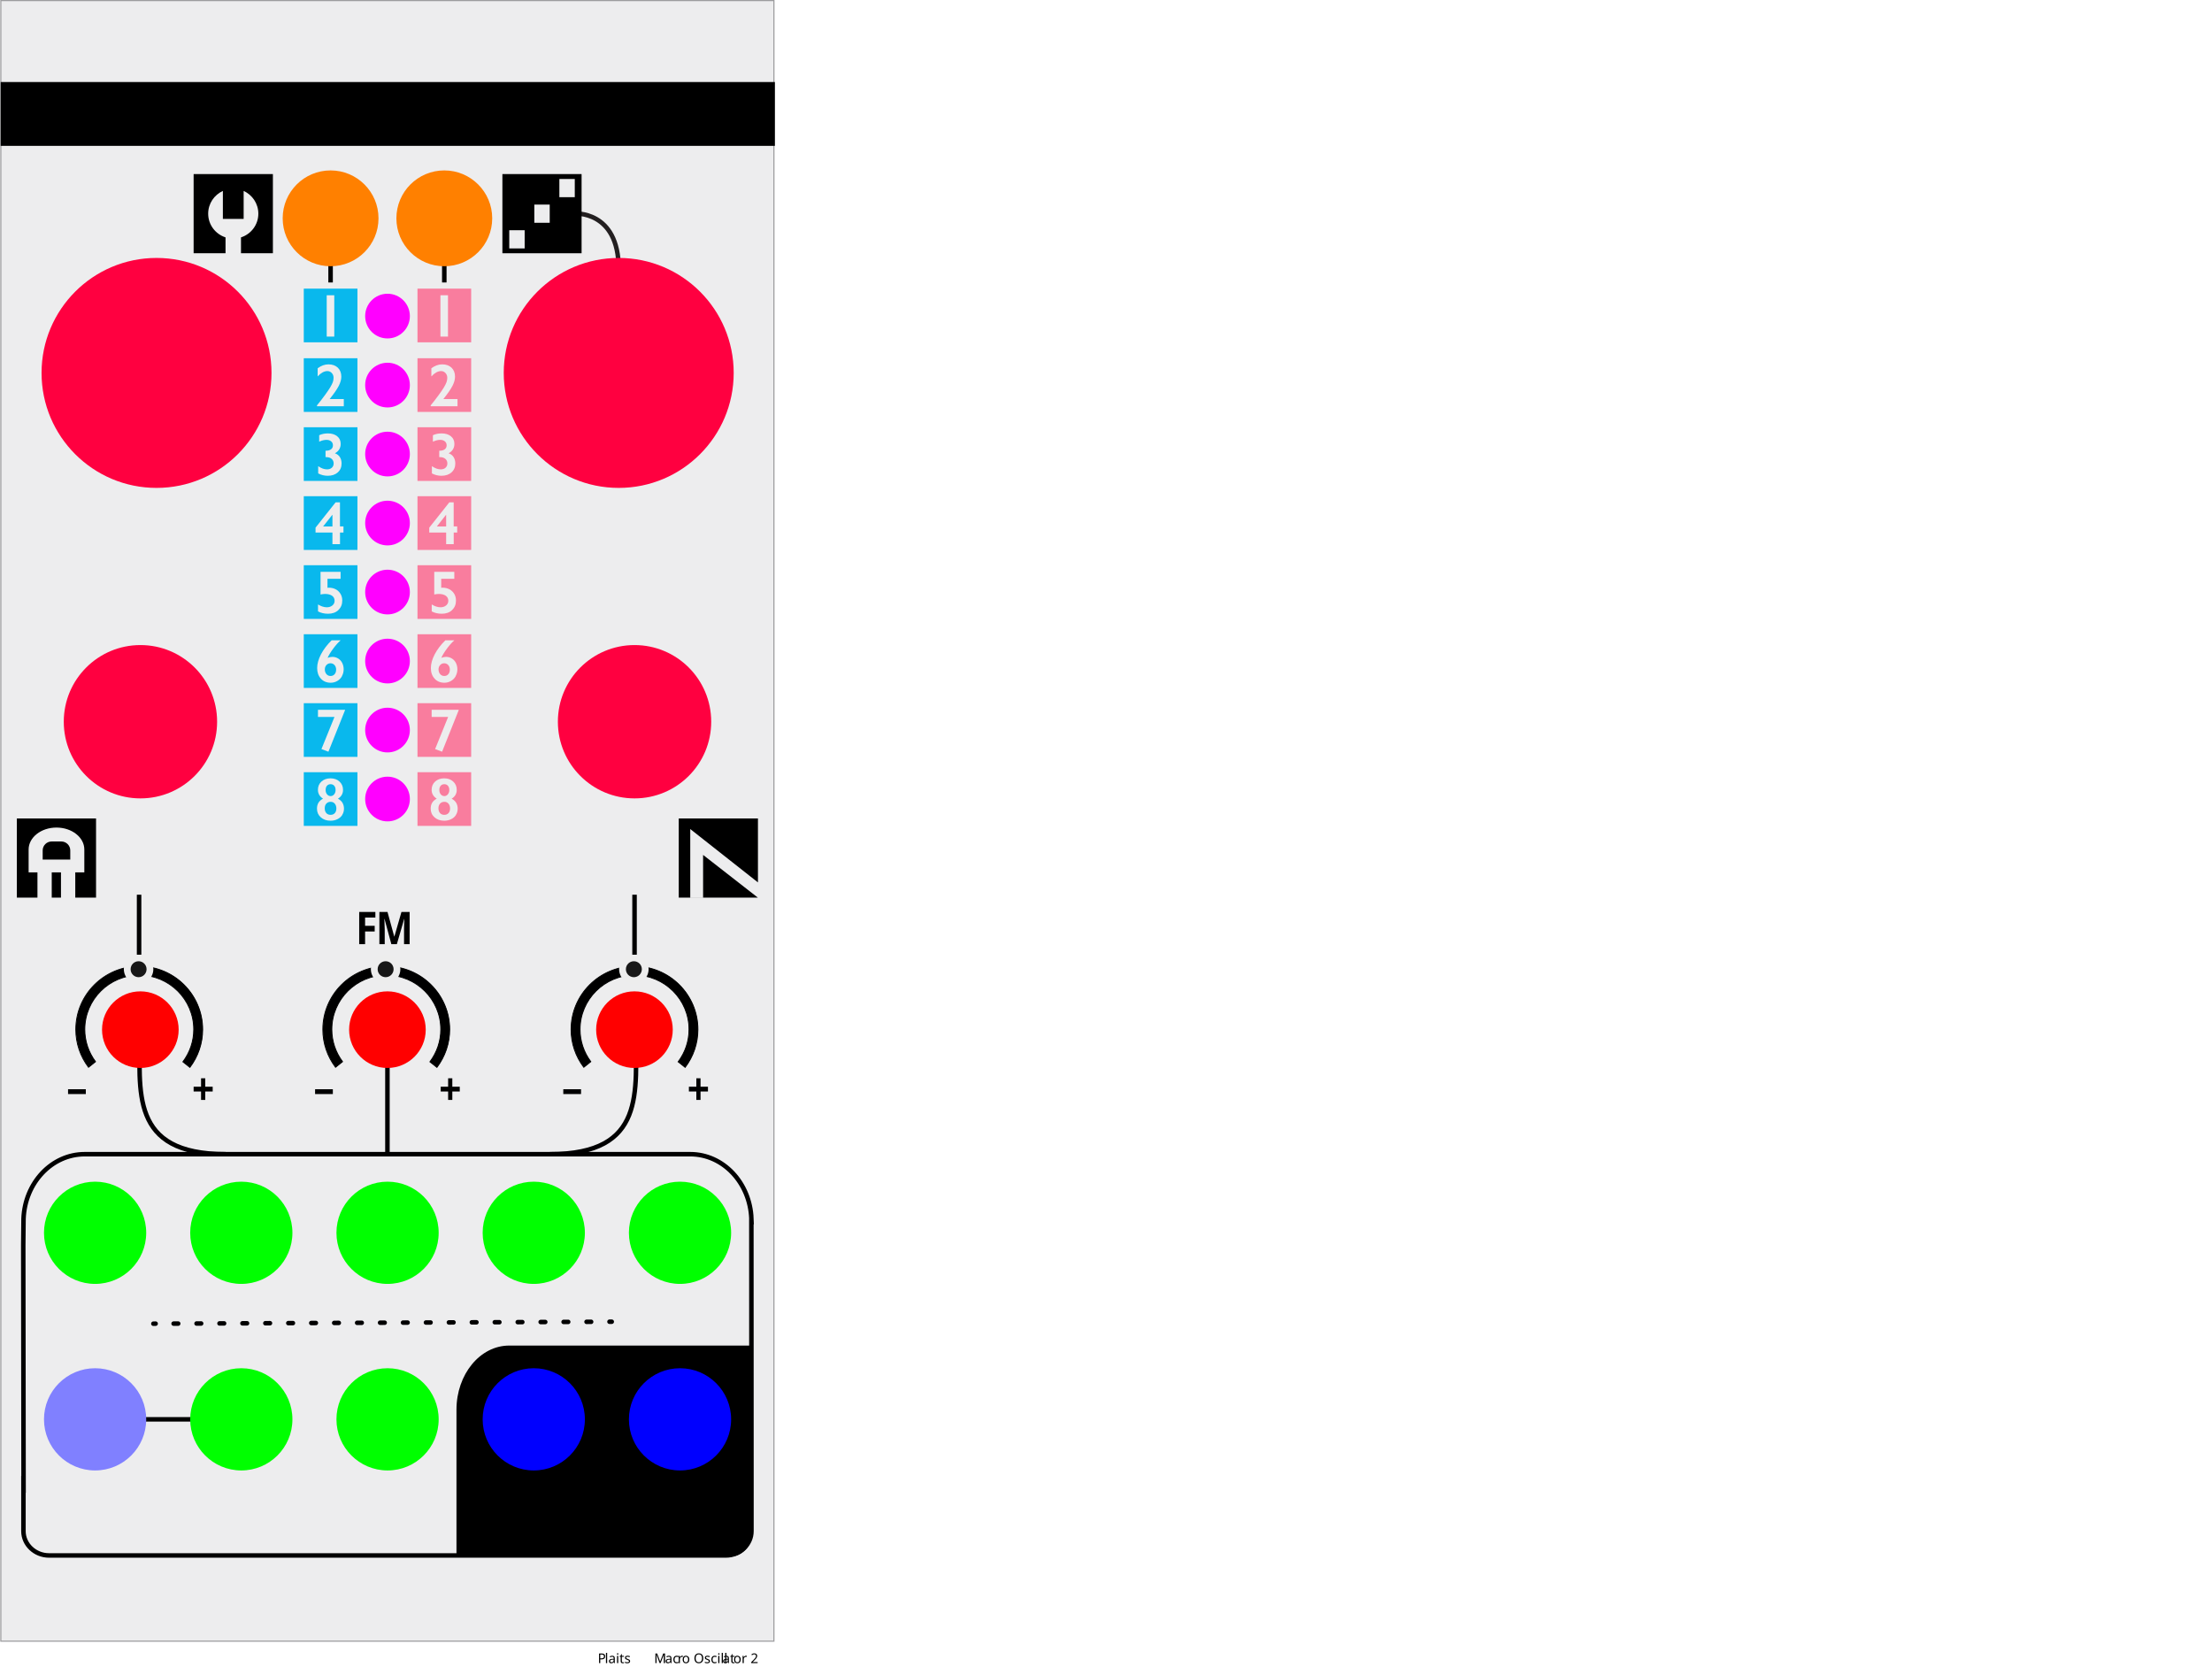
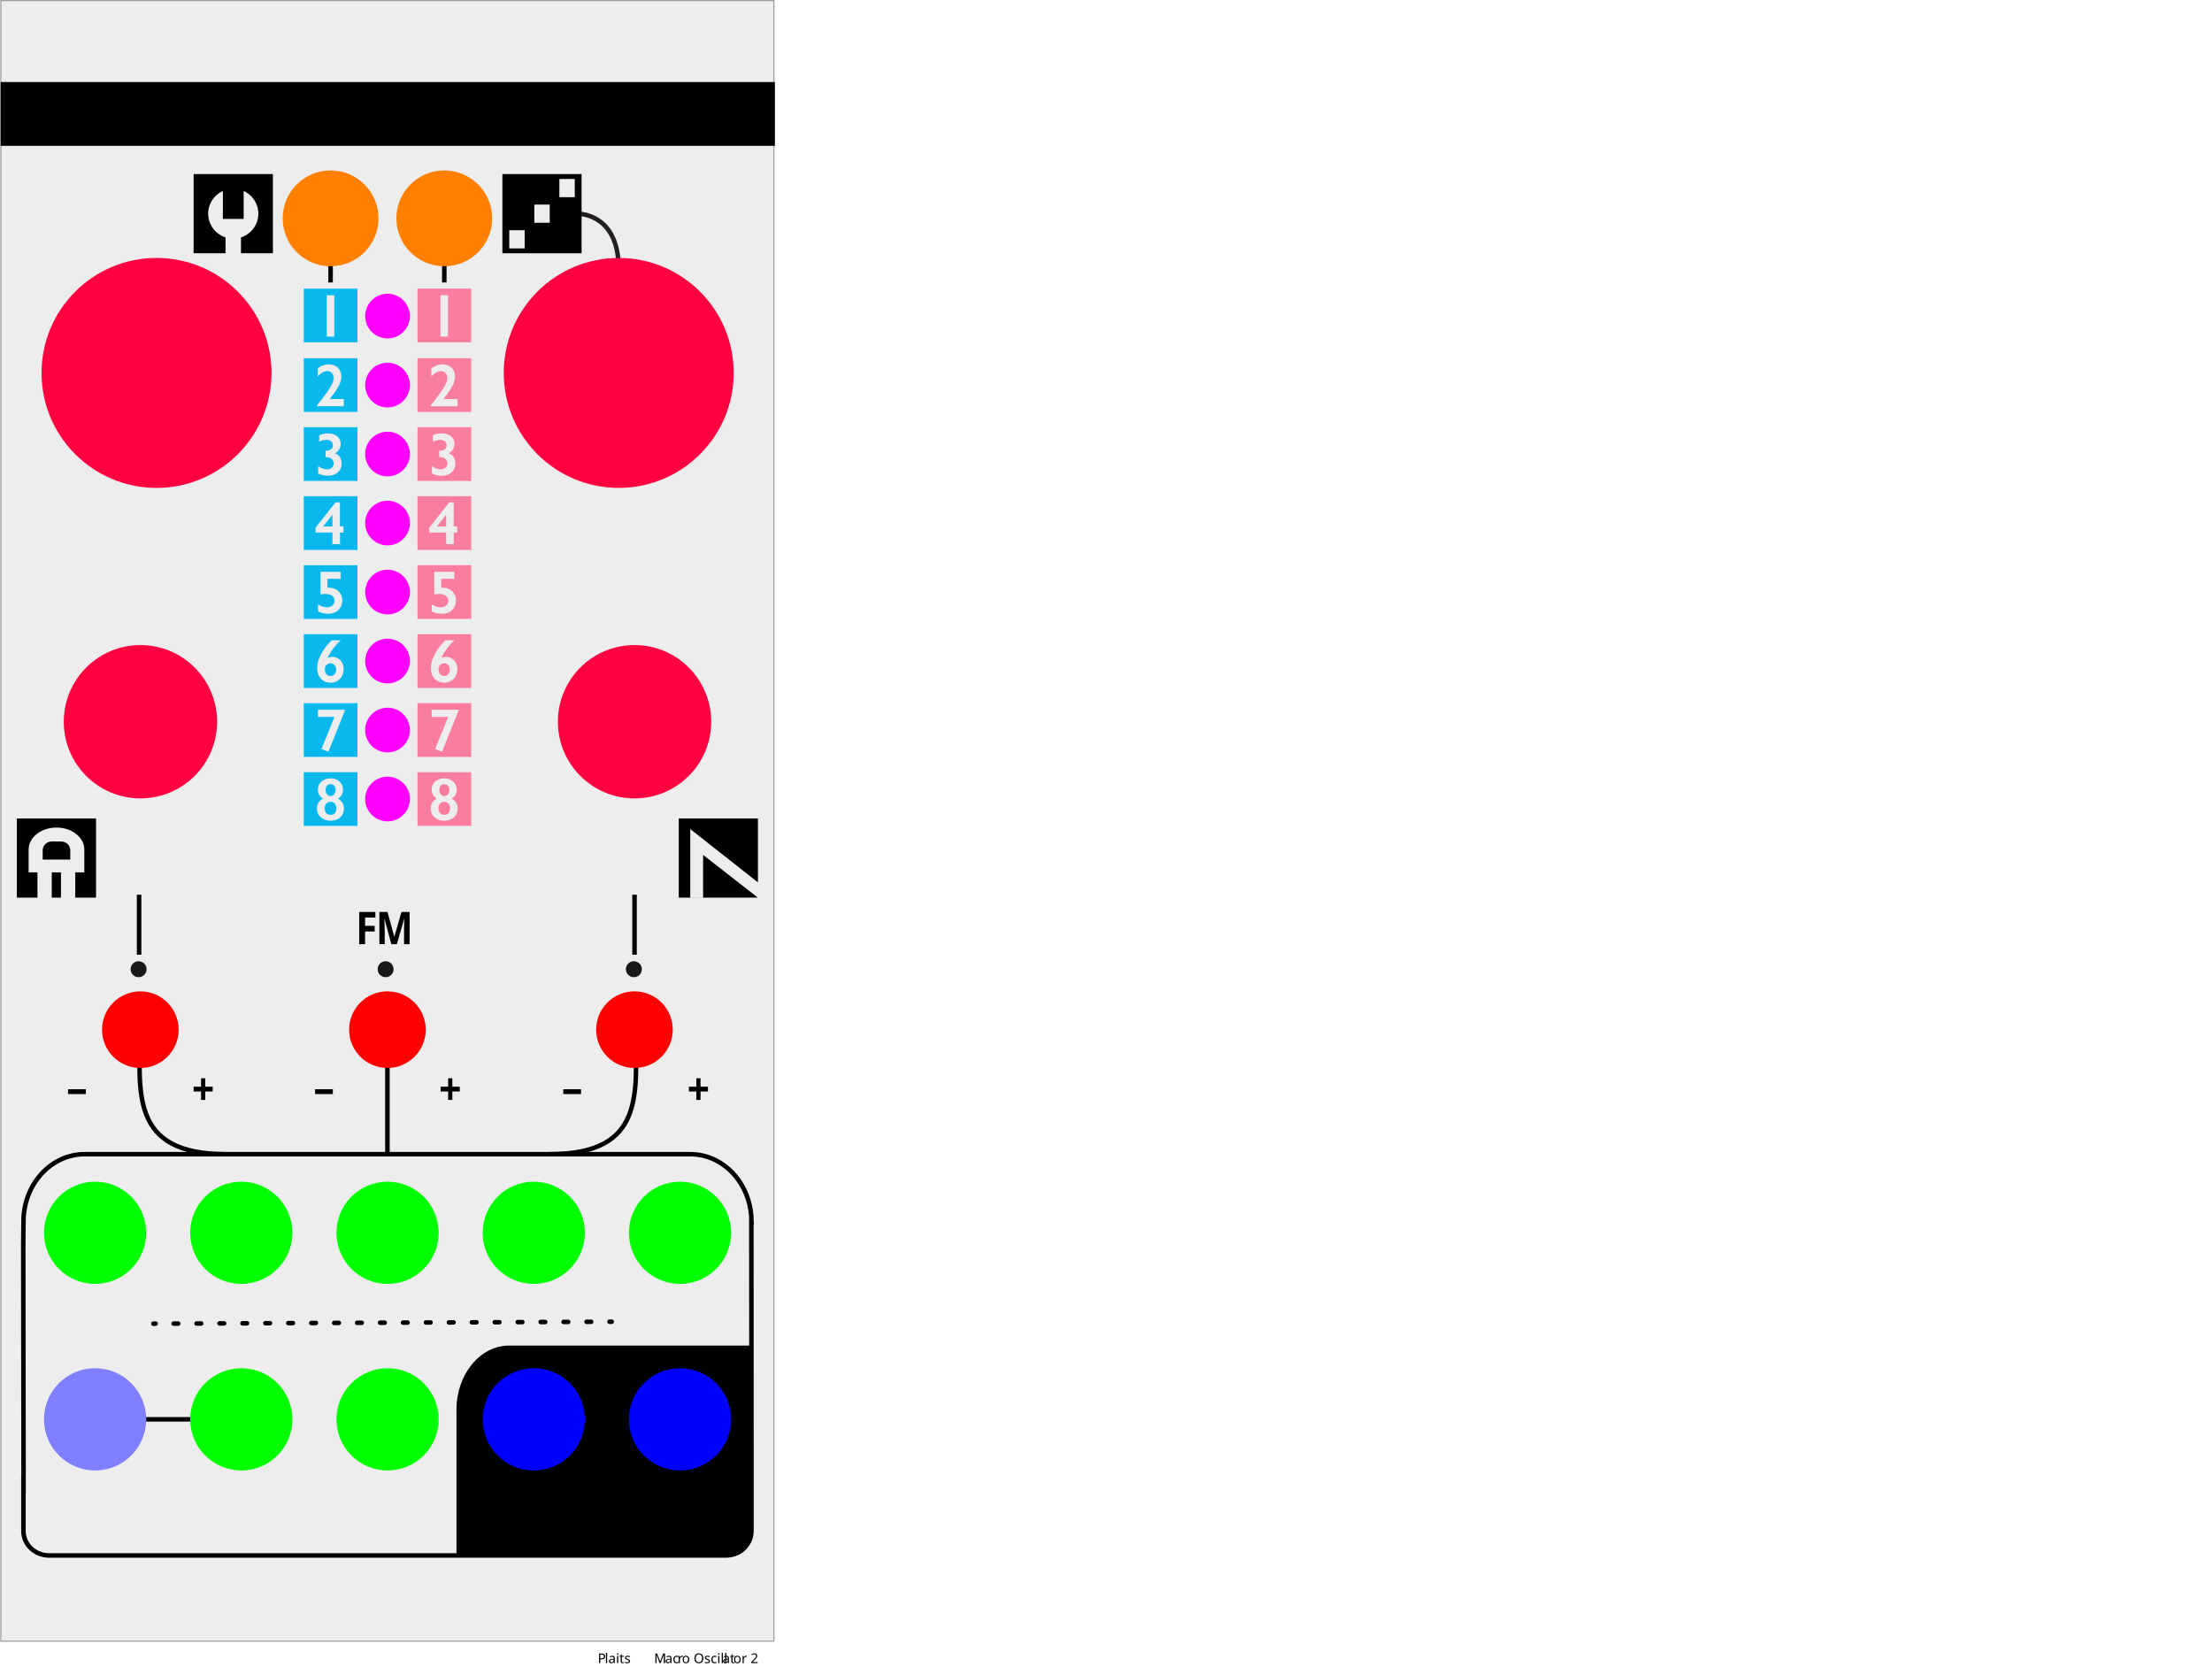
<svg xmlns="http://www.w3.org/2000/svg" width="173.14mm" height="130.44mm" viewBox="0 0 490.79 369.75">
-   <defs>
-     <clipPath id="clippath">
-       <rect x="126.61" y="214.28" width="28.35" height="22.68" style="fill: none;" />
-     </clipPath>
-     <clipPath id="clippath-1">
-       <rect x="126.61" y="214.28" width="28.35" height="22.68" style="fill: none;" />
-     </clipPath>
-     <clipPath id="clippath-2">
-       <rect x="71.53" y="214.28" width="28.35" height="22.68" style="fill: none;" />
-     </clipPath>
-     <clipPath id="clippath-3">
-       <rect x="71.53" y="214.28" width="28.35" height="22.68" style="fill: none;" />
-     </clipPath>
-     <clipPath id="clippath-4">
-       <rect x="16.72" y="214.28" width="28.35" height="22.68" style="fill: none;" />
-     </clipPath>
-     <clipPath id="clippath-5">
-       <rect x="16.72" y="214.28" width="28.35" height="22.68" style="fill: none;" />
-     </clipPath>
-   </defs>
  <g id="faceplate">
    <g id="art">
      <g id="panel">
-         <rect x=".19" y=".13" width="171.53" height="364" style="fill: #ededee;" />
-         <path d="M171.59.25v363.75H.31V.25h171.28M171.84,0H.06v364.25h171.78V0h0Z" style="fill: #9c9c9e;" />
+         <rect x=".19" y=".13" width="171.53" height="364" style="fill: #ededee; stroke-width: 0px;" />
+         <path d="M171.59.25v363.75H.31V.25h171.28M171.84,0H.06v364.25h171.78V0h0Z" style="fill: #9c9c9e; stroke-width: 0px;" />
      </g>
      <path d="M127.31,47.38s9.96-.86,9.96,12.27" style="fill: none; stroke: #231f20; stroke-miterlimit: 10;" />
-       <rect x=".15" y="18.2" width="171.78" height="14.16" />
+       <rect x=".15" y="18.2" width="171.78" height="14.16" style="fill: #000; stroke-width: 0px;" />
      <g>
        <line x1="135.73" y1="293.25" x2="135.23" y2="293.25" style="fill: none; stroke: #000; stroke-linecap: round; stroke-linejoin: round;" />
-         <line x1="131.16" y1="293.27" x2="36.56" y2="293.68" style="fill: none; stroke: #000; stroke-dasharray: 1.02 4.07; stroke-linecap: round; stroke-linejoin: round;" />
+         <line x1="131.16" y1="293.27" x2="36.56" y2="293.68" style="fill: none; stroke: #000; stroke-dasharray: 0 0 1.02 4.07; stroke-linecap: round; stroke-linejoin: round;" />
        <line x1="34.53" y1="293.68" x2="34.03" y2="293.69" style="fill: none; stroke: #000; stroke-linecap: round; stroke-linejoin: round;" />
      </g>
-       <path d="M115.04,345.37h34.49s12.42,0,12.42,0c2.69,0,4.87-2.31,4.87-5.14v-41.69h-53.83c-6.47,0-11.71,6.37-11.71,14.23v32.59h13.76Z" />
+       <path d="M115.04,345.37h34.49s12.42,0,12.42,0c2.69,0,4.87-2.31,4.87-5.14v-41.69h-53.83c-6.47,0-11.71,6.37-11.71,14.23v32.59h13.76Z" style="fill: #000; stroke-width: 0px;" />
      <path d="M166.72,270.41c-.3-7.97-6.25-14.33-13.57-14.33h-88.21s-46.15,0-46.15,0c-7.32,0-13.27,6.36-13.57,14.33l-.06,5.85.07,54.94-.03-3.72v12.24c0,2.97,2.56,5.39,5.68,5.39h150.17c3.12,0,5.68-2.43,5.68-5.39v-12.24l-.02-57.08Z" style="fill: none; stroke: #000; stroke-miterlimit: 10;" />
      <g>
-         <path d="M128.92,242.74h-3.94v-1.07h3.94v1.07Z" />
-         <path d="M157.08,242.17h-1.65v1.87h-.93v-1.87h-1.65v-1.06h1.65v-1.87h.93v1.87h1.65v1.06Z" />
-         <g>
-           <g id="Artwork_5">
-             <g style="clip-path: url(#clippath);">
-               <g style="clip-path: url(#clippath-1);">
-                 <path d="M131.07,235.55c-1.49-2-2.38-4.47-2.38-7.15,0-6.64,5.42-12.05,12.09-12.05s12.09,5.4,12.09,12.05c0,2.69-.9,5.17-2.4,7.18l1.56,1.23c1.77-2.35,2.83-5.25,2.83-8.41,0-7.75-6.3-14.02-14.07-14.02s-14.07,6.28-14.07,14.02c0,3.15,1.06,6.05,2.82,8.39l1.55-1.24Z" />
-                 <path d="M152.04,236.96l-1.71-1.36.06-.08c1.56-2.09,2.39-4.55,2.39-7.12,0-6.59-5.38-11.95-11.99-11.95s-11.99,5.36-11.99,11.95c0,2.56.82,5.01,2.36,7.09l.06.08-1.71,1.37-.06-.08c-1.86-2.47-2.84-5.39-2.84-8.45,0-7.79,6.36-14.12,14.17-14.12s14.17,6.34,14.17,14.12c0,3.07-.99,6-2.85,8.47l-.06.08ZM150.6,235.56l1.4,1.11c1.8-2.42,2.75-5.28,2.75-8.27,0-7.68-6.27-13.93-13.98-13.93s-13.97,6.25-13.97,13.93c0,2.98.95,5.84,2.74,8.25l1.4-1.12c-1.54-2.1-2.35-4.56-2.35-7.13,0-6.7,5.47-12.14,12.19-12.14s12.19,5.45,12.19,12.14c0,2.58-.82,5.06-2.37,7.16" />
-               </g>
-             </g>
-           </g>
-           <g id="center">
-             <circle cx="140.64" cy="215.04" r="2.52" style="fill: #171717;" />
-             <path d="M140.64,213.27c.98,0,1.77.79,1.77,1.77s-.79,1.77-1.77,1.77-1.77-.79-1.77-1.77.79-1.77,1.77-1.77M140.64,211.77c-1.8,0-3.27,1.47-3.27,3.27s1.47,3.27,3.27,3.27,3.27-1.47,3.27-3.27-1.47-3.27-3.27-3.27h0Z" style="fill: #ededed;" />
-           </g>
+         <path d="M128.92,242.74h-3.94v-1.07h3.94v1.07Z" style="fill: #000; stroke-width: 0px;" />
+         <path d="M157.08,242.17h-1.65v1.87h-.93v-1.87h-1.65v-1.06h1.65v-1.87h.93v1.87h1.65v1.06Z" style="fill: #000; stroke-width: 0px;" />
+         <g id="center">
+           <circle cx="140.64" cy="215.04" r="2.52" style="fill: #171717; stroke-width: 0px;" />
+           <path d="M140.64,213.27c.98,0,1.77.79,1.77,1.77s-.79,1.77-1.77,1.77-1.77-.79-1.77-1.77.79-1.77,1.77-1.77M140.64,211.77c-1.8,0-3.27,1.47-3.27,3.27s1.47,3.27,3.27,3.27,3.27-1.47,3.27-3.27-1.47-3.27-3.27-3.27h0Z" style="fill: #ededed; stroke-width: 0px;" />
        </g>
      </g>
      <g>
-         <path d="M73.85,242.74h-3.94v-1.07h3.94v1.07Z" />
-         <path d="M102.01,242.17h-1.65v1.87h-.93v-1.87h-1.65v-1.06h1.65v-1.87h.93v1.87h1.65v1.06Z" />
-         <g>
-           <g id="Artwork_5-2" data-name="Artwork_5">
-             <g style="clip-path: url(#clippath-2);">
-               <g style="clip-path: url(#clippath-3);">
-                 <path d="M76,235.55c-1.49-2-2.38-4.47-2.38-7.15,0-6.64,5.42-12.05,12.09-12.05s12.09,5.4,12.09,12.05c0,2.69-.9,5.17-2.4,7.18l1.56,1.23c1.77-2.35,2.83-5.25,2.83-8.41,0-7.75-6.3-14.02-14.07-14.02s-14.07,6.28-14.07,14.02c0,3.15,1.06,6.05,2.82,8.39l1.55-1.24Z" />
-                 <path d="M96.96,236.96l-1.71-1.36.06-.08c1.56-2.09,2.39-4.55,2.39-7.12,0-6.59-5.38-11.95-11.99-11.95s-11.99,5.36-11.99,11.95c0,2.56.82,5.01,2.36,7.09l.06.08-1.71,1.37-.06-.08c-1.86-2.47-2.84-5.39-2.84-8.45,0-7.79,6.36-14.12,14.17-14.12s14.17,6.34,14.17,14.12c0,3.07-.99,6-2.85,8.47l-.06.08ZM95.53,235.56l1.4,1.11c1.8-2.42,2.75-5.28,2.75-8.27,0-7.68-6.27-13.93-13.98-13.93s-13.97,6.25-13.97,13.93c0,2.98.95,5.84,2.74,8.25l1.4-1.12c-1.54-2.1-2.35-4.56-2.35-7.13,0-6.7,5.47-12.14,12.19-12.14s12.19,5.45,12.19,12.14c0,2.58-.82,5.06-2.37,7.16" />
-               </g>
-             </g>
-           </g>
-           <g id="center-2" data-name="center">
-             <path d="M85.56,217.56c-1.39,0-2.52-1.13-2.52-2.52s1.13-2.52,2.52-2.52,2.52,1.13,2.52,2.52-1.13,2.52-2.52,2.52Z" style="fill: #171717;" />
-             <path d="M85.56,213.27c.98,0,1.77.79,1.77,1.77s-.79,1.77-1.77,1.77-1.77-.79-1.77-1.77.79-1.77,1.77-1.77M85.56,211.77c-1.8,0-3.27,1.47-3.27,3.27s1.47,3.27,3.27,3.27,3.27-1.47,3.27-3.27-1.47-3.27-3.27-3.27h0Z" style="fill: #ededed;" />
-           </g>
+         <path d="M73.85,242.74h-3.94v-1.07h3.94v1.07Z" style="fill: #000; stroke-width: 0px;" />
+         <path d="M102.01,242.17h-1.65v1.87h-.93v-1.87h-1.65v-1.06h1.65v-1.87h.93v1.87h1.65v1.06Z" style="fill: #000; stroke-width: 0px;" />
+         <g id="center-2" data-name="center">
+           <path d="M85.56,217.56c-1.39,0-2.52-1.13-2.52-2.52s1.13-2.52,2.52-2.52,2.52,1.13,2.52,2.52-1.13,2.52-2.52,2.52Z" style="fill: #171717; stroke-width: 0px;" />
+           <path d="M85.56,213.27c.98,0,1.77.79,1.77,1.77s-.79,1.77-1.77,1.77-1.77-.79-1.77-1.77.79-1.77,1.77-1.77M85.56,211.77c-1.8,0-3.27,1.47-3.27,3.27s1.47,3.27,3.27,3.27,3.27-1.47,3.27-3.27-1.47-3.27-3.27-3.27h0Z" style="fill: #ededed; stroke-width: 0px;" />
        </g>
      </g>
      <g>
-         <path d="M19.04,242.74h-3.94v-1.07h3.94v1.07Z" />
-         <path d="M47.19,242.17h-1.65v1.87h-.93v-1.87h-1.65v-1.06h1.65v-1.87h.93v1.87h1.65v1.06Z" />
-         <g>
-           <g id="Artwork_5-3" data-name="Artwork_5">
-             <g style="clip-path: url(#clippath-4);">
-               <g style="clip-path: url(#clippath-5);">
-                 <path d="M21.19,235.55c-1.49-2-2.38-4.47-2.38-7.15,0-6.64,5.42-12.05,12.09-12.05s12.09,5.4,12.09,12.05c0,2.69-.9,5.17-2.4,7.18l1.56,1.23c1.77-2.35,2.83-5.25,2.83-8.41,0-7.75-6.3-14.02-14.07-14.02s-14.07,6.28-14.07,14.02c0,3.15,1.06,6.05,2.82,8.39l1.55-1.24Z" />
-                 <path d="M42.15,236.96l-1.71-1.36.06-.08c1.56-2.09,2.39-4.55,2.39-7.12,0-6.59-5.38-11.95-11.99-11.95s-11.99,5.36-11.99,11.95c0,2.56.82,5.01,2.36,7.09l.06.08-1.71,1.37-.06-.08c-1.86-2.47-2.84-5.39-2.84-8.45,0-7.79,6.36-14.12,14.17-14.12s14.17,6.34,14.17,14.12c0,3.07-.99,6-2.85,8.47l-.06.08ZM40.71,235.56l1.4,1.11c1.8-2.42,2.75-5.28,2.75-8.27,0-7.68-6.27-13.93-13.98-13.93s-13.97,6.25-13.97,13.93c0,2.98.95,5.84,2.74,8.25l1.4-1.12c-1.54-2.1-2.35-4.56-2.35-7.13,0-6.7,5.47-12.14,12.19-12.14s12.19,5.45,12.19,12.14c0,2.58-.82,5.06-2.37,7.16" />
-               </g>
-             </g>
-           </g>
-           <g id="center-3" data-name="center">
-             <path d="M30.75,217.56c-1.39,0-2.52-1.13-2.52-2.52s1.13-2.52,2.52-2.52,2.52,1.13,2.52,2.52-1.13,2.52-2.52,2.52Z" style="fill: #171717;" />
-             <path d="M30.75,213.27c.98,0,1.77.79,1.77,1.77s-.79,1.77-1.77,1.77-1.77-.79-1.77-1.77.79-1.77,1.77-1.77M30.75,211.77c-1.8,0-3.27,1.47-3.27,3.27s1.47,3.27,3.27,3.27,3.27-1.47,3.27-3.27-1.47-3.27-3.27-3.27h0Z" style="fill: #ededed;" />
-           </g>
+         <path d="M19.04,242.74h-3.94v-1.07h3.94v1.07Z" style="fill: #000; stroke-width: 0px;" />
+         <path d="M47.19,242.17h-1.65v1.87h-.93v-1.87h-1.65v-1.06h1.65v-1.87h.93v1.87h1.65v1.06Z" style="fill: #000; stroke-width: 0px;" />
+         <g id="center-3" data-name="center">
+           <path d="M30.75,217.56c-1.39,0-2.52-1.13-2.52-2.52s1.13-2.52,2.52-2.52,2.52,1.13,2.52,2.52-1.13,2.52-2.52,2.52Z" style="fill: #171717; stroke-width: 0px;" />
+           <path d="M30.75,213.27c.98,0,1.77.79,1.77,1.77s-.79,1.77-1.77,1.77-1.77-.79-1.77-1.77.79-1.77,1.77-1.77M30.75,211.77c-1.8,0-3.27,1.47-3.27,3.27s1.47,3.27,3.27,3.27,3.27-1.47,3.27-3.27-1.47-3.27-3.27-3.27h0Z" style="fill: #ededed; stroke-width: 0px;" />
        </g>
      </g>
-       <path d="M111.47,38.62v17.57h17.57v-17.57h-17.57ZM116.41,55.12h-3.42v-4.04h3.42v4.04ZM121.97,49.43h-3.42v-4.04h3.42v4.04ZM127.53,43.75h-3.42v-4.04h3.42v4.04Z" />
-       <path d="M42.96,38.62v17.57h7.08v-3.52c-2.23-.73-3.85-2.79-3.85-5.26,0-2.25,1.34-4.17,3.26-5.05v6.21h4.61v-6.21c1.92.88,3.26,2.8,3.26,5.05,0,2.47-1.62,4.54-3.85,5.26v3.52h7.08v-17.57h-17.57Z" />
+       <path d="M111.47,38.62v17.57h17.57v-17.57h-17.57ZM116.41,55.12h-3.42v-4.04h3.42v4.04ZM121.97,49.43h-3.42v-4.04h3.42v4.04ZM127.53,43.75h-3.42v-4.04h3.42v4.04Z" style="fill: #000; stroke-width: 0px;" />
+       <path d="M42.96,38.62v17.57h7.08v-3.52c-2.23-.73-3.85-2.79-3.85-5.26,0-2.25,1.34-4.17,3.26-5.05v6.21h4.61v-6.21c1.92.88,3.26,2.8,3.26,5.05,0,2.47-1.62,4.54-3.85,5.26v3.52h7.08v-17.57h-17.57Z" style="fill: #000; stroke-width: 0px;" />
      <path d="M141.06,228.45c0,13.75,2.39,27.63-19.04,27.63" style="fill: none; stroke: #000; stroke-miterlimit: 10;" />
      <line x1="85.96" y1="227.08" x2="85.96" y2="256.19" style="fill: none; stroke: #000; stroke-miterlimit: 10;" />
      <line x1="30.86" y1="198.51" x2="30.86" y2="211.82" style="fill: none; stroke: #000; stroke-miterlimit: 10;" />
      <line x1="73.35" y1="49.36" x2="73.35" y2="62.67" style="fill: none; stroke: #000; stroke-miterlimit: 10;" />
      <line x1="98.58" y1="49.36" x2="98.58" y2="62.67" style="fill: none; stroke: #000; stroke-miterlimit: 10;" />
      <line x1="44" y1="314.91" x2="30.69" y2="314.91" style="fill: none; stroke: #000; stroke-miterlimit: 10;" />
      <line x1="140.79" y1="198.51" x2="140.79" y2="211.82" style="fill: none; stroke: #000; stroke-miterlimit: 10;" />
-       <path d="M150.6,181.59v17.57h17.57v-17.57h-17.57ZM168.17,199.17l-12.17-9.49v9.49h-2.85v-15.23l15.02,11.84" />
-       <path d="M67.4,64.04v11.91h11.91v-11.91h-11.91ZM74.17,74.68h-1.68v-9.17h1.68v9.17Z" style="fill: #09b8ed;" />
-       <path d="M67.4,79.48v11.91h11.91v-11.91h-11.91ZM76.27,90.13h-5.94v-.19c.69-.85,1.29-1.62,1.78-2.3.5-.68.88-1.24,1.15-1.69.27-.45.46-.83.58-1.15.11-.32.17-.64.17-.98,0-.42-.13-.77-.4-1.06s-.6-.43-.98-.43c-.69,0-1.41.39-2.15,1.18v-1.8c.78-.58,1.58-.87,2.4-.87.87,0,1.56.25,2.08.74.51.5.77,1.16.77,1.99,0,.63-.19,1.31-.57,2.05-.38.74-1.05,1.71-2.02,2.92h3.14v1.59Z" style="fill: #09b8ed;" />
-       <path d="M67.4,94.79v11.91h11.91v-11.91h-11.91ZM74.95,104.81c-.57.5-1.32.75-2.24.75-.73,0-1.43-.17-2.11-.52v-1.61c.37.25.71.43,1.02.54.31.11.63.17.95.17.43,0,.78-.12,1.05-.36.27-.24.41-.56.41-.95,0-.43-.15-.77-.45-1.03s-.72-.38-1.24-.38h-.11v-1.42h.08c.49,0,.87-.11,1.15-.32s.41-.51.41-.88-.13-.66-.4-.88c-.27-.22-.61-.33-1.02-.33-.52,0-1.06.14-1.63.41v-1.44c.57-.27,1.22-.4,1.94-.4.85,0,1.53.21,2.05.63.52.42.78.98.78,1.68,0,.94-.43,1.64-1.28,2.1.49.17.86.46,1.11.86s.37.87.37,1.41c0,.81-.28,1.47-.85,1.97Z" style="fill: #09b8ed;" />
+       <path d="M150.6,181.59v17.57h17.57v-17.57h-17.57ZM168.17,199.17l-12.17-9.49v9.49h-2.85v-15.23l15.02,11.84" style="fill: #000; stroke-width: 0px;" />
+       <path d="M67.4,64.04v11.91h11.91v-11.91h-11.91ZM74.17,74.68h-1.68v-9.17h1.68v9.17Z" style="fill: #09b8ed; stroke-width: 0px;" />
+       <path d="M67.4,79.48v11.91h11.91v-11.91h-11.91ZM76.27,90.13h-5.94v-.19c.69-.85,1.29-1.62,1.78-2.3.5-.68.88-1.24,1.15-1.69.27-.45.46-.83.58-1.15.11-.32.17-.64.17-.98,0-.42-.13-.77-.4-1.06s-.6-.43-.98-.43c-.69,0-1.41.39-2.15,1.18v-1.8c.78-.58,1.58-.87,2.4-.87.87,0,1.56.25,2.08.74.51.5.77,1.16.77,1.99,0,.63-.19,1.31-.57,2.05-.38.74-1.05,1.71-2.02,2.92h3.14v1.59Z" style="fill: #09b8ed; stroke-width: 0px;" />
+       <path d="M67.4,94.79v11.91h11.91v-11.91h-11.91ZM74.95,104.81c-.57.5-1.32.75-2.24.75-.73,0-1.43-.17-2.11-.52v-1.61c.37.25.71.43,1.02.54.31.11.63.17.95.17.43,0,.78-.12,1.05-.36.27-.24.41-.56.41-.95,0-.43-.15-.77-.45-1.03s-.72-.38-1.24-.38h-.11v-1.42h.08c.49,0,.87-.11,1.15-.32s.41-.51.41-.88-.13-.66-.4-.88c-.27-.22-.61-.33-1.02-.33-.52,0-1.06.14-1.63.41v-1.44c.57-.27,1.22-.4,1.94-.4.85,0,1.53.21,2.05.63.52.42.78.98.78,1.68,0,.94-.43,1.64-1.28,2.1.49.17.86.46,1.11.86s.37.87.37,1.41c0,.81-.28,1.47-.85,1.97Z" style="fill: #09b8ed; stroke-width: 0px;" />
      <g>
-         <polygon points="71.69 116.81 73.76 116.81 73.76 114.24 73.72 114.24 71.69 116.81" style="fill: #09b8ed;" />
-         <path d="M67.4,110.1v11.91h11.91v-11.91h-11.91ZM76.22,118.15h-.78v2.59h-1.68v-2.59h-3.75v-1.08l4.46-5.62h.96v5.35h.78v1.35Z" style="fill: #09b8ed;" />
+         <polygon points="71.69 116.81 73.76 116.81 73.76 114.24 73.72 114.24 71.69 116.81" style="fill: #09b8ed; stroke-width: 0px;" />
+         <path d="M67.4,110.1v11.91h11.91v-11.91h-11.91ZM76.22,118.15h-.78v2.59h-1.68v-2.59h-3.75v-1.08l4.46-5.62h.96v5.35h.78v1.35Z" style="fill: #09b8ed; stroke-width: 0px;" />
      </g>
-       <path d="M67.4,125.41v11.91h11.91v-11.91h-11.91ZM75.08,135.36c-.58.54-1.34.81-2.29.81-.84,0-1.58-.17-2.23-.52v-1.54c.68.42,1.34.63,1.96.63.49,0,.9-.14,1.23-.41s.49-.62.49-1.04c0-.47-.19-.84-.56-1.11-.38-.26-.89-.4-1.54-.4-.31,0-.65.04-1.02.12v-5.03h4.45v1.55h-2.91v1.98h.17s.14-.01.14-.01c.56,0,1.07.12,1.52.36.45.24.81.58,1.07,1.02s.38.93.38,1.48c0,.86-.29,1.56-.87,2.1Z" style="fill: #09b8ed;" />
+       <path d="M67.4,125.41v11.91h11.91v-11.91h-11.91ZM75.08,135.36c-.58.54-1.34.81-2.29.81-.84,0-1.58-.17-2.23-.52v-1.54c.68.42,1.34.63,1.96.63.49,0,.9-.14,1.23-.41s.49-.62.49-1.04c0-.47-.19-.84-.56-1.11-.38-.26-.89-.4-1.54-.4-.31,0-.65.04-1.02.12v-5.03h4.45v1.55h-2.91v1.98h.17s.14-.01.14-.01c.56,0,1.07.12,1.52.36.45.24.81.58,1.07,1.02s.38.93.38,1.48c0,.86-.29,1.56-.87,2.1Z" style="fill: #09b8ed; stroke-width: 0px;" />
      <g>
-         <path d="M73.33,147.16c-.36,0-.66.13-.9.39-.24.26-.36.58-.36.97,0,.42.12.77.36,1.05.24.28.55.41.92.41s.66-.13.89-.39c.23-.26.34-.6.34-1.03,0-.4-.12-.74-.35-1-.23-.26-.54-.4-.91-.4Z" style="fill: #09b8ed;" />
-         <path d="M67.4,140.72v11.91h11.91v-11.91h-11.91ZM75.88,150.02c-.25.46-.6.81-1.05,1.07-.45.26-.93.39-1.46.39-.89,0-1.62-.3-2.17-.9-.55-.6-.83-1.38-.83-2.35s.29-1.98.86-3.08c.58-1.09,1.36-2.12,2.35-3.08h2c-.49.41-1.03,1.01-1.62,1.8-.59.8-1.02,1.49-1.27,2.09.34-.14.69-.22,1.05-.22.47,0,.9.12,1.29.36.39.24.69.57.9.99.21.42.32.89.32,1.41,0,.55-.13,1.05-.38,1.5Z" style="fill: #09b8ed;" />
+         <path d="M73.33,147.16c-.36,0-.66.13-.9.39-.24.26-.36.58-.36.97,0,.42.12.77.36,1.05.24.28.55.41.92.41s.66-.13.89-.39c.23-.26.34-.6.34-1.03,0-.4-.12-.74-.35-1-.23-.26-.54-.4-.91-.4Z" style="fill: #09b8ed; stroke-width: 0px;" />
+         <path d="M67.4,140.72v11.91h11.91v-11.91h-11.91ZM75.88,150.02c-.25.46-.6.81-1.05,1.07-.45.26-.93.39-1.46.39-.89,0-1.62-.3-2.17-.9-.55-.6-.83-1.38-.83-2.35s.29-1.98.86-3.08c.58-1.09,1.36-2.12,2.35-3.08h2c-.49.41-1.03,1.01-1.62,1.8-.59.8-1.02,1.49-1.27,2.09.34-.14.69-.22,1.05-.22.47,0,.9.12,1.29.36.39.24.69.57.9.99.21.42.32.89.32,1.41,0,.55-.13,1.05-.38,1.5Z" style="fill: #09b8ed; stroke-width: 0px;" />
      </g>
-       <path d="M67.4,156.02v11.91h11.91v-11.91h-11.91ZM76.56,157.55l-3.69,9.23-1.55-.58,2.89-7.13h-3.66v-1.58h6v.05Z" style="fill: #09b8ed;" />
+       <path d="M67.4,156.02v11.91h11.91v-11.91h-11.91ZM76.56,157.55l-3.69,9.23-1.55-.58,2.89-7.13h-3.66v-1.58h6v.05Z" style="fill: #09b8ed; stroke-width: 0px;" />
      <g>
-         <path d="M73.36,177.9c-.39,0-.71.13-.95.39s-.36.61-.36,1.05.12.8.35,1.06.55.39.95.39.71-.13.94-.39.34-.6.34-1.03-.12-.78-.35-1.06-.54-.41-.92-.41Z" style="fill: #09b8ed;" />
-         <path d="M73.35,176.63c.32,0,.58-.13.79-.39s.32-.58.32-.95c0-.4-.1-.71-.3-.95-.2-.23-.47-.35-.8-.35s-.61.11-.81.34c-.2.23-.3.54-.3.95s.11.72.32.97.48.38.8.38Z" style="fill: #09b8ed;" />
-         <path d="M67.4,171.33v11.91h11.91v-11.91h-11.91ZM75.95,180.8c-.26.41-.62.73-1.08.95-.46.23-.97.34-1.53.34-.88,0-1.6-.25-2.16-.75-.57-.5-.85-1.14-.85-1.92,0-.52.11-.96.33-1.32s.56-.66,1.01-.9c-.75-.48-1.13-1.13-1.13-1.96,0-.75.26-1.37.78-1.84.52-.47,1.19-.71,2.01-.71s1.49.24,2,.72c.52.48.78,1.09.78,1.85,0,.83-.38,1.48-1.13,1.95.47.25.81.56,1.02.93s.32.8.32,1.29-.13.97-.39,1.37Z" style="fill: #09b8ed;" />
+         <path d="M73.36,177.9c-.39,0-.71.13-.95.39s-.36.61-.36,1.05.12.8.35,1.06.55.39.95.39.71-.13.94-.39.34-.6.34-1.03-.12-.78-.35-1.06-.54-.41-.92-.41Z" style="fill: #09b8ed; stroke-width: 0px;" />
+         <path d="M73.35,176.63c.32,0,.58-.13.79-.39s.32-.58.32-.95c0-.4-.1-.71-.3-.95-.2-.23-.47-.35-.8-.35s-.61.11-.81.34c-.2.23-.3.54-.3.95s.11.72.32.97.48.38.8.38Z" style="fill: #09b8ed; stroke-width: 0px;" />
+         <path d="M67.4,171.33v11.91h11.91v-11.91h-11.91ZM75.95,180.8c-.26.41-.62.73-1.08.95-.46.23-.97.34-1.53.34-.88,0-1.6-.25-2.16-.75-.57-.5-.85-1.14-.85-1.92,0-.52.11-.96.33-1.32s.56-.66,1.01-.9c-.75-.48-1.13-1.13-1.13-1.96,0-.75.26-1.37.78-1.84.52-.47,1.19-.71,2.01-.71s1.49.24,2,.72c.52.48.78,1.09.78,1.85,0,.83-.38,1.48-1.13,1.95.47.25.81.56,1.02.93s.32.8.32,1.29-.13.97-.39,1.37Z" style="fill: #09b8ed; stroke-width: 0px;" />
      </g>
-       <path d="M92.63,64.04v11.91h11.91v-11.91h-11.91ZM99.4,74.68h-1.68v-9.17h1.68v9.17Z" style="fill: #f97d9e;" />
-       <path d="M92.63,79.48v11.91h11.91v-11.91h-11.91ZM101.5,90.13h-5.94v-.19c.69-.85,1.29-1.62,1.78-2.3.5-.68.88-1.24,1.15-1.69.27-.45.46-.83.58-1.15.11-.32.17-.64.17-.98,0-.42-.13-.77-.4-1.06s-.6-.43-.98-.43c-.69,0-1.41.39-2.15,1.18v-1.8c.78-.58,1.58-.87,2.4-.87.87,0,1.56.25,2.08.74.51.5.77,1.16.77,1.99,0,.63-.19,1.31-.57,2.05-.38.74-1.05,1.71-2.02,2.92h3.14v1.59Z" style="fill: #f97d9e;" />
-       <path d="M92.63,94.79v11.91h11.91v-11.91h-11.91ZM100.18,104.81c-.57.5-1.32.75-2.24.75-.73,0-1.43-.17-2.11-.52v-1.61c.37.25.71.43,1.02.54.31.11.63.17.95.17.43,0,.78-.12,1.05-.36.27-.24.41-.56.41-.95,0-.43-.15-.77-.45-1.03s-.72-.38-1.24-.38h-.11v-1.42h.08c.49,0,.87-.11,1.15-.32s.41-.51.41-.88-.13-.66-.4-.88c-.27-.22-.61-.33-1.02-.33-.52,0-1.06.14-1.63.41v-1.44c.57-.27,1.22-.4,1.94-.4.85,0,1.53.21,2.05.63.52.42.78.98.78,1.68,0,.94-.43,1.64-1.28,2.1.49.17.86.46,1.11.86s.37.87.37,1.41c0,.81-.28,1.47-.85,1.97Z" style="fill: #f97d9e;" />
+       <path d="M92.63,64.04v11.91h11.91v-11.91h-11.91ZM99.4,74.68h-1.68v-9.17h1.68v9.17Z" style="fill: #f97d9e; stroke-width: 0px;" />
+       <path d="M92.63,79.48v11.91h11.91v-11.91h-11.91ZM101.5,90.13h-5.94v-.19c.69-.85,1.29-1.62,1.78-2.3.5-.68.88-1.24,1.15-1.69.27-.45.46-.83.58-1.15.11-.32.17-.64.17-.98,0-.42-.13-.77-.4-1.06s-.6-.43-.98-.43c-.69,0-1.41.39-2.15,1.18v-1.8c.78-.58,1.58-.87,2.4-.87.87,0,1.56.25,2.08.74.51.5.77,1.16.77,1.99,0,.63-.19,1.31-.57,2.05-.38.74-1.05,1.71-2.02,2.92h3.14v1.59Z" style="fill: #f97d9e; stroke-width: 0px;" />
+       <path d="M92.63,94.79v11.91h11.91v-11.91h-11.91ZM100.18,104.81c-.57.5-1.32.75-2.24.75-.73,0-1.43-.17-2.11-.52v-1.61c.37.25.71.43,1.02.54.31.11.63.17.95.17.43,0,.78-.12,1.05-.36.27-.24.41-.56.41-.95,0-.43-.15-.77-.45-1.03s-.72-.38-1.24-.38h-.11v-1.42h.08c.49,0,.87-.11,1.15-.32s.41-.51.41-.88-.13-.66-.4-.88c-.27-.22-.61-.33-1.02-.33-.52,0-1.06.14-1.63.41v-1.44c.57-.27,1.22-.4,1.94-.4.85,0,1.53.21,2.05.63.52.42.78.98.78,1.68,0,.94-.43,1.64-1.28,2.1.49.17.86.46,1.11.86s.37.87.37,1.41c0,.81-.28,1.47-.85,1.97Z" style="fill: #f97d9e; stroke-width: 0px;" />
      <g>
-         <polygon points="96.92 116.81 98.99 116.81 98.99 114.24 98.95 114.24 96.92 116.81" style="fill: #f97d9e;" />
-         <path d="M92.63,110.1v11.91h11.91v-11.91h-11.91ZM101.45,118.15h-.78v2.59h-1.68v-2.59h-3.75v-1.08l4.46-5.62h.96v5.35h.78v1.35Z" style="fill: #f97d9e;" />
+         <polygon points="96.92 116.81 98.99 116.81 98.99 114.24 98.95 114.24 96.92 116.81" style="fill: #f97d9e; stroke-width: 0px;" />
+         <path d="M92.63,110.1v11.91h11.91v-11.91h-11.91ZM101.45,118.15h-.78v2.59h-1.68v-2.59h-3.75v-1.08l4.46-5.62h.96v5.35h.78v1.35Z" style="fill: #f97d9e; stroke-width: 0px;" />
      </g>
-       <path d="M92.63,125.41v11.91h11.91v-11.91h-11.91ZM100.31,135.36c-.58.54-1.34.81-2.29.81-.84,0-1.58-.17-2.23-.52v-1.54c.68.42,1.34.63,1.96.63.49,0,.9-.14,1.23-.41s.49-.62.49-1.04c0-.47-.19-.84-.56-1.11-.38-.26-.89-.4-1.54-.4-.31,0-.65.04-1.02.12v-5.03h4.45v1.55h-2.91v1.98h.17s.14-.01.14-.01c.56,0,1.07.12,1.52.36.45.24.81.58,1.07,1.02s.38.93.38,1.48c0,.86-.29,1.56-.87,2.1Z" style="fill: #f97d9e;" />
+       <path d="M92.63,125.41v11.91h11.91v-11.91h-11.91ZM100.31,135.36c-.58.54-1.34.81-2.29.81-.84,0-1.58-.17-2.23-.52v-1.54c.68.42,1.34.63,1.96.63.49,0,.9-.14,1.23-.41s.49-.62.49-1.04c0-.47-.19-.84-.56-1.11-.38-.26-.89-.4-1.54-.4-.31,0-.65.04-1.02.12v-5.03h4.45v1.55h-2.91v1.98h.17s.14-.01.14-.01c.56,0,1.07.12,1.52.36.45.24.81.58,1.07,1.02s.38.93.38,1.48c0,.86-.29,1.56-.87,2.1Z" style="fill: #f97d9e; stroke-width: 0px;" />
      <g>
-         <path d="M98.56,147.16c-.36,0-.66.13-.9.39-.24.26-.36.58-.36.97,0,.42.12.77.36,1.05.24.28.55.41.92.41s.66-.13.89-.39c.23-.26.34-.6.34-1.03,0-.4-.12-.74-.35-1-.23-.26-.54-.4-.91-.4Z" style="fill: #f97d9e;" />
-         <path d="M92.63,140.72v11.91h11.91v-11.91h-11.91ZM101.11,150.02c-.25.46-.6.81-1.05,1.07-.45.26-.93.39-1.46.39-.89,0-1.62-.3-2.17-.9-.55-.6-.83-1.38-.83-2.35s.29-1.98.86-3.08c.58-1.09,1.36-2.12,2.35-3.08h2c-.49.41-1.03,1.01-1.62,1.8-.59.8-1.02,1.49-1.27,2.09.34-.14.69-.22,1.05-.22.47,0,.9.12,1.29.36.39.24.69.57.9.99.21.42.32.89.32,1.41,0,.55-.13,1.05-.38,1.5Z" style="fill: #f97d9e;" />
+         <path d="M98.56,147.16c-.36,0-.66.13-.9.39-.24.26-.36.58-.36.97,0,.42.12.77.36,1.05.24.28.55.41.92.41s.66-.13.89-.39c.23-.26.34-.6.34-1.03,0-.4-.12-.74-.35-1-.23-.26-.54-.4-.91-.4Z" style="fill: #f97d9e; stroke-width: 0px;" />
+         <path d="M92.63,140.72v11.91h11.91v-11.91h-11.91ZM101.11,150.02c-.25.46-.6.81-1.05,1.07-.45.26-.93.39-1.46.39-.89,0-1.62-.3-2.17-.9-.55-.6-.83-1.38-.83-2.35s.29-1.98.86-3.08c.58-1.09,1.36-2.12,2.35-3.08h2c-.49.41-1.03,1.01-1.62,1.8-.59.8-1.02,1.49-1.27,2.09.34-.14.69-.22,1.05-.22.47,0,.9.12,1.29.36.39.24.69.57.9.99.21.42.32.89.32,1.41,0,.55-.13,1.05-.38,1.5Z" style="fill: #f97d9e; stroke-width: 0px;" />
      </g>
-       <path d="M92.63,156.02v11.91h11.91v-11.91h-11.91ZM101.78,157.55l-3.69,9.23-1.55-.58,2.89-7.13h-3.66v-1.58h6v.05Z" style="fill: #f97d9e;" />
+       <path d="M92.63,156.02v11.91h11.91v-11.91h-11.91ZM101.78,157.55l-3.69,9.23-1.55-.58,2.89-7.13h-3.66v-1.58h6v.05Z" style="fill: #f97d9e; stroke-width: 0px;" />
      <g>
-         <path d="M98.59,177.9c-.39,0-.71.13-.95.39s-.36.61-.36,1.05.12.8.35,1.06.55.39.95.39.71-.13.94-.39.34-.6.34-1.03-.12-.78-.35-1.06-.54-.41-.92-.41Z" style="fill: #f97d9e;" />
-         <path d="M98.58,176.63c.32,0,.58-.13.79-.39s.32-.58.32-.95c0-.4-.1-.71-.3-.95-.2-.23-.47-.35-.8-.35s-.61.11-.81.34c-.2.23-.3.54-.3.95s.11.72.32.97.48.38.8.38Z" style="fill: #f97d9e;" />
-         <path d="M92.63,171.33v11.91h11.91v-11.91h-11.91ZM101.18,180.8c-.26.41-.62.73-1.08.95-.46.23-.97.34-1.53.34-.88,0-1.6-.25-2.16-.75-.57-.5-.85-1.14-.85-1.92,0-.52.11-.96.33-1.32s.56-.66,1.01-.9c-.75-.48-1.13-1.13-1.13-1.96,0-.75.26-1.37.78-1.84.52-.47,1.19-.71,2.01-.71s1.49.24,2,.72c.52.48.78,1.09.78,1.85,0,.83-.38,1.48-1.13,1.95.47.25.81.56,1.02.93s.32.8.32,1.29-.13.97-.39,1.37Z" style="fill: #f97d9e;" />
+         <path d="M98.59,177.9c-.39,0-.71.13-.95.39s-.36.61-.36,1.05.12.8.35,1.06.55.39.95.39.71-.13.94-.39.34-.6.34-1.03-.12-.78-.35-1.06-.54-.41-.92-.41Z" style="fill: #f97d9e; stroke-width: 0px;" />
+         <path d="M98.58,176.63c.32,0,.58-.13.79-.39s.32-.58.32-.95c0-.4-.1-.71-.3-.95-.2-.23-.47-.35-.8-.35s-.61.11-.81.34c-.2.23-.3.54-.3.95s.11.72.32.97.48.38.8.38Z" style="fill: #f97d9e; stroke-width: 0px;" />
+         <path d="M92.63,171.33v11.91h11.91v-11.91h-11.91ZM101.18,180.8c-.26.41-.62.73-1.08.95-.46.23-.97.34-1.53.34-.88,0-1.6-.25-2.16-.75-.57-.5-.85-1.14-.85-1.92,0-.52.11-.96.33-1.32s.56-.66,1.01-.9c-.75-.48-1.13-1.13-1.13-1.96,0-.75.26-1.37.78-1.84.52-.47,1.19-.71,2.01-.71s1.49.24,2,.72c.52.48.78,1.09.78,1.85,0,.83-.38,1.48-1.13,1.95.47.25.81.56,1.02.93s.32.8.32,1.29-.13.97-.39,1.37Z" style="fill: #f97d9e; stroke-width: 0px;" />
      </g>
      <g>
-         <path d="M3.74,181.59v17.57h17.57v-17.57H3.74ZM18.71,193.55h-2.01v5.61h-3.17v-5.61h-2.05v5.61h-3.17v-5.61h-1.96v-5.07c0-2.69,2.77-4.87,6.18-4.87s6.18,2.18,6.18,4.87v5.07Z" />
-         <path d="M11.44,186.7h2.17c1.09,0,1.98.89,1.98,1.98v2.03h-6.12v-2.03c0-1.09.89-1.98,1.98-1.98Z" />
+         <path d="M3.74,181.59v17.57h17.57v-17.57H3.74ZM18.71,193.55h-2.01v5.61h-3.17v-5.61h-2.05v5.61h-3.17v-5.61h-1.96v-5.07c0-2.69,2.77-4.87,6.18-4.87s6.18,2.18,6.18,4.87v5.07Z" style="fill: #000; stroke-width: 0px;" />
+         <path d="M11.44,186.7h2.17c1.09,0,1.98.89,1.98,1.98v2.03h-6.12v-2.03c0-1.09.89-1.98,1.98-1.98Z" style="fill: #000; stroke-width: 0px;" />
      </g>
      <path d="M31.03,228.45c0,13.75-2.39,27.63,19.04,27.63" style="fill: none; stroke: #000; stroke-miterlimit: 10;" />
-       <text transform="translate(78.9 209.48) scale(.88 1)" style="font-family: GillSans-Bold, 'Gill Sans'; font-size: 10px; font-weight: 700; letter-spacing: -.04em;">
+       <text transform="translate(78.9 209.48) scale(.88 1)" style="fill: #000; font-family: GillSans-Bold, 'Gill Sans'; font-size: 10px; font-weight: 700; letter-spacing: -.04em;">
        <tspan x="0" y="0">FM</tspan>
      </text>
    </g>
  </g>
  <g id="components">
-     <circle id="Aux" cx="150.88" cy="314.91" r="11.34" style="fill: blue;" />
-     <circle id="Out" cx="118.43" cy="314.91" r="11.34" style="fill: blue;" />
-     <circle id="V_x2F_Oct" cx="85.99" cy="314.91" r="11.34" style="fill: lime;" />
-     <circle id="Level_CV" cx="53.54" cy="314.91" r="11.34" style="fill: lime;" />
-     <circle id="Strum" cx="21.1" cy="314.91" r="11.34" style="fill: #8080ff;" />
-     <circle id="Harmo_CV" cx="150.88" cy="273.52" r="11.34" style="fill: lime;" />
-     <circle id="Morph_CV" cx="118.43" cy="273.52" r="11.34" style="fill: lime;" />
-     <circle id="FM_CV" cx="85.99" cy="273.52" r="11.34" style="fill: lime;" />
-     <circle id="Timbre_CV" cx="53.54" cy="273.52" r="11.34" style="fill: lime;" />
-     <circle id="Model_CV" cx="21.1" cy="273.52" r="11.34" style="fill: lime;" />
-     <circle id="Morph_Atten_x23_WhiteSmallKnob" cx="140.77" cy="228.45" r="8.5" style="fill: red;" />
-     <circle id="FM_Atten_x23_WhiteSmallKnob" cx="85.96" cy="228.45" r="8.5" style="fill: red;" />
-     <circle id="Timbre_Atten_x23_WhiteSmallKnob" cx="31.14" cy="228.45" r="8.5" style="fill: red;" />
-     <circle id="Morph_x23_WhiteMediumKnob" cx="140.79" cy="160.13" r="17.01" style="fill: #ff0040;" />
-     <circle id="Timbre_x23_WhiteMediumKnob" cx="31.16" cy="160.13" r="17.01" style="fill: #ff0040;" />
-     <circle id="Harmonics_x23_WhiteLargeKnob" cx="137.28" cy="82.74" r="25.51" style="fill: #ff0040;" />
-     <circle id="_x38__LED_x23_RedGreenLight" cx="85.98" cy="177.28" r="4.96" style="fill: #f0f;" />
-     <circle id="_x37__LED_x23_RedGreenLight" cx="85.98" cy="161.98" r="4.96" style="fill: #f0f;" />
-     <circle id="_x36__LED_x23_RedGreenLight" cx="85.98" cy="146.67" r="4.96" style="fill: #f0f;" />
-     <circle id="_x35__LED_x23_RedGreenLight" cx="85.98" cy="131.36" r="4.96" style="fill: #f0f;" />
-     <circle id="_x34__LED_x23_RedGreenLight" cx="85.98" cy="116.05" r="4.96" style="fill: #f0f;" />
-     <circle id="_x33__LED_x23_RedGreenLight" cx="85.98" cy="100.74" r="4.96" style="fill: #f0f;" />
-     <circle id="_x32__LED_x23_RedGreenLight" cx="85.98" cy="85.44" r="4.96" style="fill: #f0f;" />
-     <circle id="_x31__LED_x23_RedGreenLight" cx="85.98" cy="70.13" r="4.96" style="fill: #f0f;" />
-     <circle id="Frequency_x23_WhiteLargeKnob" cx="34.73" cy="82.74" r="25.51" style="fill: #ff0040;" />
-     <circle id="Percussive_Models" cx="98.58" cy="48.44" r="10.63" style="fill: #ff8000;" />
-     <circle id="Pitch_Models" cx="73.35" cy="48.44" r="10.63" style="fill: #ff8000;" />
+     <circle id="Aux" cx="150.88" cy="314.91" r="11.34" style="fill: blue; stroke-width: 0px;" />
+     <circle id="Out" cx="118.43" cy="314.91" r="11.34" style="fill: blue; stroke-width: 0px;" />
+     <circle id="V_Oct" data-name="V/Oct" cx="85.99" cy="314.91" r="11.34" style="fill: lime; stroke-width: 0px;" />
+     <circle id="Level_CV" data-name="Level CV" cx="53.54" cy="314.91" r="11.34" style="fill: lime; stroke-width: 0px;" />
+     <circle id="Strum" cx="21.1" cy="314.91" r="11.34" style="fill: #8080ff; stroke-width: 0px;" />
+     <circle id="Harmo_CV" data-name="Harmo CV" cx="150.88" cy="273.52" r="11.34" style="fill: lime; stroke-width: 0px;" />
+     <circle id="Morph_CV" data-name="Morph CV" cx="118.43" cy="273.52" r="11.34" style="fill: lime; stroke-width: 0px;" />
+     <circle id="FM_CV" data-name="FM CV" cx="85.99" cy="273.52" r="11.34" style="fill: lime; stroke-width: 0px;" />
+     <circle id="Timbre_CV" data-name="Timbre CV" cx="53.54" cy="273.52" r="11.34" style="fill: lime; stroke-width: 0px;" />
+     <circle id="Model_CV" data-name="Model CV" cx="21.1" cy="273.52" r="11.34" style="fill: lime; stroke-width: 0px;" />
+     <circle id="Morph_Atten_WhiteSmallKnob" data-name="Morph Atten#WhiteSmallKnob" cx="140.77" cy="228.45" r="8.5" style="fill: red; stroke-width: 0px;" />
+     <circle id="FM_Atten_WhiteSmallKnob" data-name="FM Atten#WhiteSmallKnob" cx="85.96" cy="228.45" r="8.5" style="fill: red; stroke-width: 0px;" />
+     <circle id="Timbre_Atten_WhiteSmallKnob" data-name="Timbre Atten#WhiteSmallKnob" cx="31.14" cy="228.45" r="8.5" style="fill: red; stroke-width: 0px;" />
+     <circle id="Morph_WhiteMediumKnob" data-name="Morph#WhiteMediumKnob" cx="140.79" cy="160.13" r="17.01" style="fill: #ff0040; stroke-width: 0px;" />
+     <circle id="Timbre_WhiteMediumKnob" data-name="Timbre#WhiteMediumKnob" cx="31.16" cy="160.13" r="17.01" style="fill: #ff0040; stroke-width: 0px;" />
+     <circle id="Harmonics_WhiteLargeKnob" data-name="Harmonics#WhiteLargeKnob" cx="137.28" cy="82.74" r="25.51" style="fill: #ff0040; stroke-width: 0px;" />
+     <circle id="_8_LED_RedGreenLight" data-name="8 LED#RedGreenLight" cx="85.98" cy="177.28" r="4.96" style="fill: #f0f; stroke-width: 0px;" />
+     <circle id="_7_LED_RedGreenLight" data-name="7 LED#RedGreenLight" cx="85.98" cy="161.98" r="4.96" style="fill: #f0f; stroke-width: 0px;" />
+     <circle id="_6_LED_RedGreenLight" data-name="6 LED#RedGreenLight" cx="85.98" cy="146.67" r="4.96" style="fill: #f0f; stroke-width: 0px;" />
+     <circle id="_5_LED_RedGreenLight" data-name="5 LED#RedGreenLight" cx="85.98" cy="131.36" r="4.96" style="fill: #f0f; stroke-width: 0px;" />
+     <circle id="_4_LED_RedGreenLight" data-name="4 LED#RedGreenLight" cx="85.98" cy="116.05" r="4.96" style="fill: #f0f; stroke-width: 0px;" />
+     <circle id="_3_LED_RedGreenLight" data-name="3 LED#RedGreenLight" cx="85.98" cy="100.74" r="4.96" style="fill: #f0f; stroke-width: 0px;" />
+     <circle id="_2_LED_RedGreenLight" data-name="2 LED#RedGreenLight" cx="85.98" cy="85.44" r="4.96" style="fill: #f0f; stroke-width: 0px;" />
+     <circle id="_1_LED_RedGreenLight" data-name="1 LED#RedGreenLight" cx="85.98" cy="70.13" r="4.96" style="fill: #f0f; stroke-width: 0px;" />
+     <circle id="Frequency_WhiteLargeKnob" data-name="Frequency#WhiteLargeKnob" cx="34.73" cy="82.74" r="25.51" style="fill: #ff0040; stroke-width: 0px;" />
+     <circle id="Percussive_Models" data-name="Percussive Models" cx="98.58" cy="48.44" r="10.63" style="fill: #ff8000; stroke-width: 0px;" />
+     <circle id="Pitch_Models" data-name="Pitch Models" cx="73.35" cy="48.44" r="10.63" style="fill: #ff8000; stroke-width: 0px;" />
    <text id="slug" transform="translate(132.62 369)" style="fill: #010101; font-family: MyriadPro-Regular, 'Myriad Pro'; font-size: 3px;">
      <tspan x="0" y="0" style="letter-spacing: 0em;">P</tspan>
      <tspan x="1.58" y="0">laits</tspan>
    </text>
    <text id="modulename" transform="translate(145.12 369)" style="fill: #010101; font-family: MyriadPro-Regular, 'Myriad Pro'; font-size: 3px;">
      <tspan x="0" y="0" style="letter-spacing: 0em;">M</tspan>
      <tspan x="2.43" y="0">ac</tspan>
      <tspan x="5.22" y="0" style="letter-spacing: -.01em;">r</tspan>
      <tspan x="6.17" y="0">o Oscill</tspan>
      <tspan x="15.17" y="0" style="letter-spacing: 0em;">at</tspan>
      <tspan x="17.58" y="0" style="letter-spacing: 0em;">or 2</tspan>
    </text>
  </g>
</svg>
